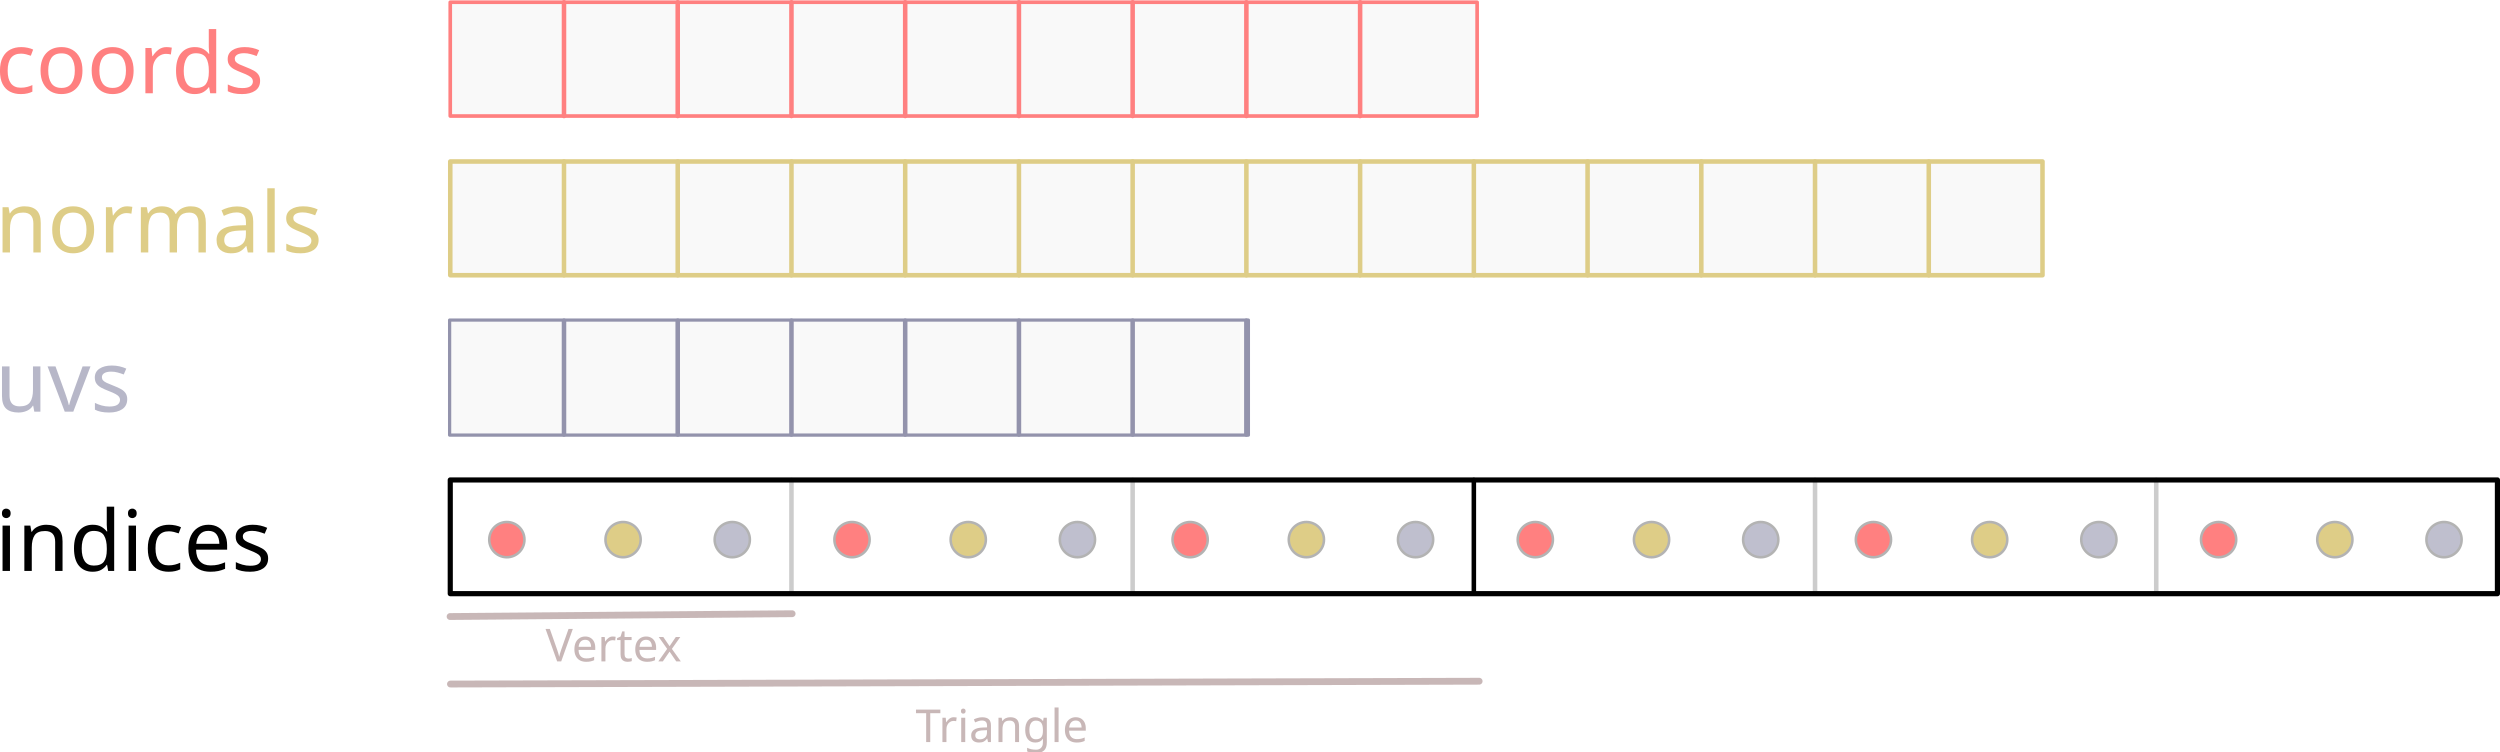
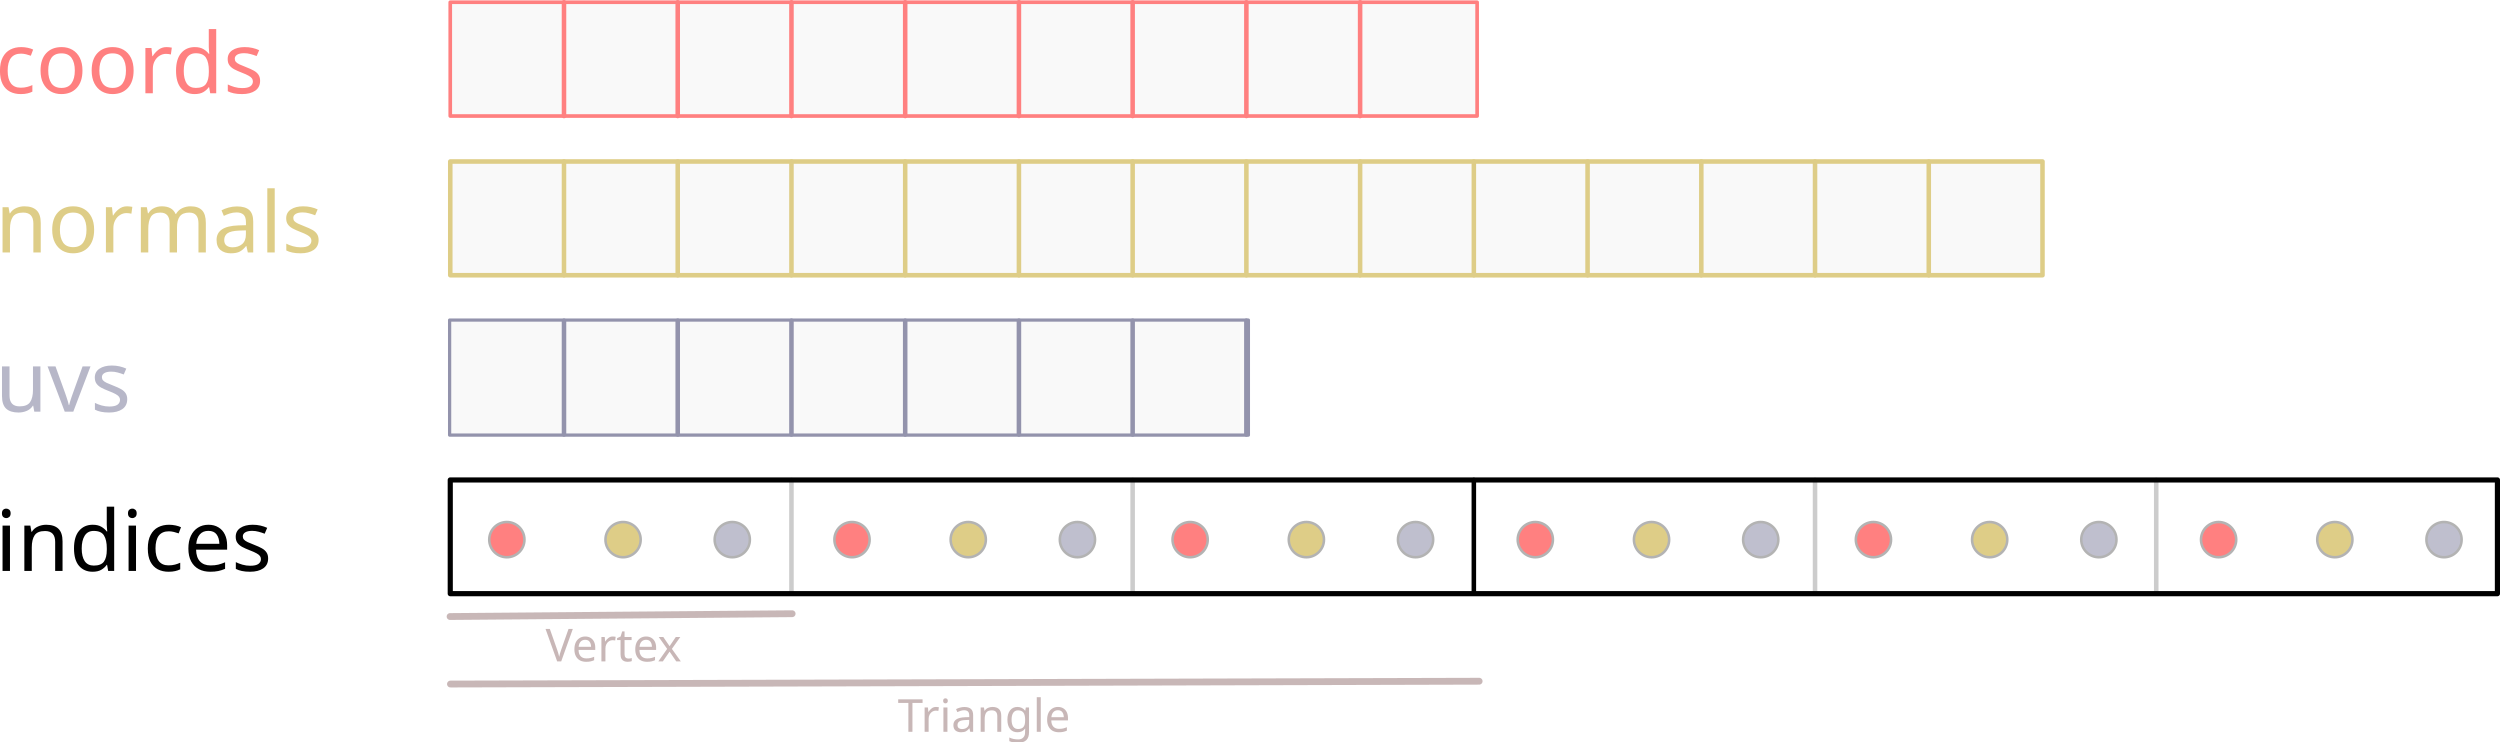
- <svg xmlns="http://www.w3.org/2000/svg" width="709.795" height="213.378" id="svg2" version="1.1">
+ <svg xmlns="http://www.w3.org/2000/svg" width="709.795" height="210.462" id="svg2" version="1.1">
  <defs id="defs4">
    </defs>
  <g id="layer1" transform="translate(-200.0983,-93.15021)">
    <path style="fill:none;stroke:#cccccc;stroke-width:1.292;stroke-linecap:round;stroke-linejoin:round;stroke-miterlimit:4;stroke-opacity:1;stroke-dasharray:none" d="m 812.29,229.415 0,32.29" id="path3035-1-3-9" />
    <path style="fill:#ececec;stroke:#cccccc;stroke-width:1.292;stroke-linecap:round;stroke-linejoin:round;stroke-miterlimit:4;stroke-opacity:1;stroke-dasharray:none" d="m 424.806,229.415 0,32.29" id="path2999-7-7" />
    <path style="fill:#000000;stroke:#cccccc;stroke-width:1.292;stroke-linecap:round;stroke-linejoin:round;stroke-miterlimit:4;stroke-opacity:1;stroke-dasharray:none" d="m 521.677,229.415 0,32.29" id="path3011-8-6" />
    <path style="fill:none;stroke:#000000;stroke-width:1.292;stroke-linecap:round;stroke-linejoin:round;stroke-miterlimit:4;stroke-opacity:1;stroke-dasharray:none" d="m 618.548,229.415 0,32.29" id="path3023-9-3" />
    <path style="fill:none;stroke:#cccccc;stroke-width:1.292;stroke-linecap:round;stroke-linejoin:round;stroke-miterlimit:4;stroke-opacity:1;stroke-dasharray:none" d="m 715.419,229.415 0,32.29" id="path3035-1-3" />
    <path style="fill:#f9f9f9;stroke:#9393ac;stroke-width:0.92;stroke-linecap:round;stroke-linejoin:round;stroke-miterlimit:4;stroke-opacity:1;stroke-dasharray:none" d="m 327.75,184.023 226.79,0 0,32.662 -226.79,0 0,-32.662" id="path2987-8" />
    <path style="fill:#f9f9f9;stroke:#9393ac;stroke-width:1.292;stroke-linecap:round;stroke-linejoin:round;stroke-miterlimit:4;stroke-opacity:1;stroke-dasharray:none" d="m 360.226,184.209 0,32.29" id="path2991-3" />
    <path style="fill:#f9f9f9;stroke:#9393ac;stroke-width:1.292;stroke-linecap:round;stroke-linejoin:round;stroke-miterlimit:4;stroke-opacity:1;stroke-dasharray:none" d="m 392.516,184.209 0,32.29" id="path2995-3" />
    <path style="fill:#f9f9f9;stroke:#9393ac;stroke-width:1.292;stroke-linecap:round;stroke-linejoin:round;stroke-miterlimit:4;stroke-opacity:1;stroke-dasharray:none" d="m 424.806,184.209 0,32.29" id="path2999-7" />
    <path style="fill:#f9f9f9;stroke:#9393ac;stroke-width:1.292;stroke-linecap:round;stroke-linejoin:round;stroke-miterlimit:4;stroke-opacity:1;stroke-dasharray:none" d="m 457.097,184.209 0,32.29" id="path3003-0" />
    <path style="fill:#f9f9f9;stroke:#9393ac;stroke-width:1.292;stroke-linecap:round;stroke-linejoin:round;stroke-miterlimit:4;stroke-opacity:1;stroke-dasharray:none" d="m 489.387,184.209 0,32.29" id="path3007-9" />
    <path style="fill:#f9f9f9;stroke:#9393ac;stroke-width:1.292;stroke-linecap:round;stroke-linejoin:round;stroke-miterlimit:4;stroke-opacity:1;stroke-dasharray:none" d="m 521.677,184.209 0,32.29" id="path3011-8" />
    <path style="fill:#f9f9f9;stroke:#9393ac;stroke-width:1.292;stroke-linecap:round;stroke-linejoin:round;stroke-miterlimit:4;stroke-opacity:1;stroke-dasharray:none" d="m 553.968,184.209 0,32.29" id="path3015-8" />
    <g transform="matrix(6.458066,0,0,6.458066,-1092.839,-1523.059)" id="g3812-6" style="fill:#f9f9f9;stroke:#decd87;stroke-width:0.2;stroke-miterlimit:4;stroke-dasharray:none">
      <path id="path2987-89" d="m 220,257.362 70,0 0,5 -70,0 0,-5" style="fill:#f9f9f9;stroke:#decd87;stroke-width:0.2;stroke-linecap:round;stroke-linejoin:round;stroke-miterlimit:4;stroke-opacity:1;stroke-dasharray:none" />
      <path id="path2991-6" d="m 225,257.362 0,5" style="fill:#f9f9f9;stroke:#decd87;stroke-width:0.2;stroke-linecap:round;stroke-linejoin:round;stroke-miterlimit:4;stroke-opacity:1;stroke-dasharray:none" />
      <path id="path2995-35" d="m 230,257.362 0,5" style="fill:#f9f9f9;stroke:#decd87;stroke-width:0.2;stroke-linecap:round;stroke-linejoin:round;stroke-miterlimit:4;stroke-opacity:1;stroke-dasharray:none" />
      <path id="path2999-3" d="m 235,257.362 0,5" style="fill:#f9f9f9;stroke:#decd87;stroke-width:0.2;stroke-linecap:round;stroke-linejoin:round;stroke-miterlimit:4;stroke-opacity:1;stroke-dasharray:none" />
      <path id="path3003-3" d="m 240,257.362 0,5" style="fill:#f9f9f9;stroke:#decd87;stroke-width:0.2;stroke-linecap:round;stroke-linejoin:round;stroke-miterlimit:4;stroke-opacity:1;stroke-dasharray:none" />
      <path id="path3007-6" d="m 245,257.362 0,5" style="fill:#f9f9f9;stroke:#decd87;stroke-width:0.2;stroke-linecap:round;stroke-linejoin:round;stroke-miterlimit:4;stroke-opacity:1;stroke-dasharray:none" />
      <path id="path3011-1" d="m 250,257.362 0,5" style="fill:#f9f9f9;stroke:#decd87;stroke-width:0.2;stroke-linecap:round;stroke-linejoin:round;stroke-miterlimit:4;stroke-opacity:1;stroke-dasharray:none" />
      <path id="path3015-1" d="m 255,257.362 0,5" style="fill:#f9f9f9;stroke:#decd87;stroke-width:0.2;stroke-linecap:round;stroke-linejoin:round;stroke-miterlimit:4;stroke-opacity:1;stroke-dasharray:none" />
      <path id="path3019-6" d="m 260,257.362 0,5" style="fill:#f9f9f9;stroke:#decd87;stroke-width:0.2;stroke-linecap:round;stroke-linejoin:round;stroke-miterlimit:4;stroke-opacity:1;stroke-dasharray:none" />
      <path id="path3023-2" d="m 265,257.362 0,5" style="fill:#f9f9f9;stroke:#decd87;stroke-width:0.2;stroke-linecap:round;stroke-linejoin:round;stroke-miterlimit:4;stroke-opacity:1;stroke-dasharray:none" />
      <path id="path3027-8" d="m 270,257.362 0,5" style="fill:#f9f9f9;stroke:#decd87;stroke-width:0.2;stroke-linecap:round;stroke-linejoin:round;stroke-miterlimit:4;stroke-opacity:1;stroke-dasharray:none" />
      <path id="path3031-4" d="m 275,257.362 0,5" style="fill:#f9f9f9;stroke:#decd87;stroke-width:0.2;stroke-linecap:round;stroke-linejoin:round;stroke-miterlimit:4;stroke-opacity:1;stroke-dasharray:none" />
      <path id="path3035-6" d="m 280,257.362 0,5" style="fill:#f9f9f9;stroke:#decd87;stroke-width:0.2;stroke-linecap:round;stroke-linejoin:round;stroke-miterlimit:4;stroke-opacity:1;stroke-dasharray:none" />
      <path id="path3039-2" d="m 285,257.362 0,5" style="fill:#f9f9f9;stroke:#decd87;stroke-width:0.2;stroke-linecap:round;stroke-linejoin:round;stroke-miterlimit:4;stroke-opacity:1;stroke-dasharray:none" />
    </g>
    <text xml:space="preserve" style="font-size:24px;font-style:normal;font-weight:normal;line-height:125%;letter-spacing:0px;word-spacing:0px;fill:#ff8080;fill-opacity:1;stroke:none;font-family:Sans" x="198.774" y="119.628" id="text3993">
      <tspan id="tspan3995" x="198.774" y="119.628" style="font-size:24px;fill:#ff8080">coords</tspan>
    </text>
    <text xml:space="preserve" style="font-size:24px;font-style:normal;font-weight:normal;line-height:125%;letter-spacing:0px;word-spacing:0px;fill:#decd87;fill-opacity:1;stroke:none;font-family:Sans" x="198.774" y="164.835" id="text3993-9">
      <tspan id="tspan3995-9" x="198.774" y="164.835" style="font-size:24px;fill:#decd87">normals</tspan>
    </text>
    <text xml:space="preserve" style="font-size:24px;font-style:normal;font-weight:normal;line-height:125%;letter-spacing:0px;word-spacing:0px;fill:#b7b7c8;fill-opacity:1;stroke:none;font-family:Sans" x="198.774" y="210.041" id="text3993-9-4">
      <tspan id="tspan3995-9-2" x="198.774" y="210.041" style="font-size:24px;fill:#b7b7c8">uvs</tspan>
    </text>
    <text xml:space="preserve" style="font-size:24px;font-style:normal;font-weight:normal;line-height:125%;letter-spacing:0px;word-spacing:0px;fill:#000000;fill-opacity:1;stroke:none;font-family:Sans" x="198.774" y="255.248" id="text4141">
      <tspan id="tspan4143" x="198.774" y="255.248" style="font-size:24px">indices</tspan>
    </text>
    <path style="fill:none;stroke:#000000;stroke-width:1.465;stroke-linecap:round;stroke-linejoin:round;stroke-miterlimit:4;stroke-opacity:1;stroke-dasharray:none" d="m 327.935,229.415 581.226,0 0,32.29 -581.226,0 0,-32.29" id="path2987-8-2" />
    <path style="fill:#f9f9f9;stroke:#ff8080;stroke-width:1.037;stroke-linecap:round;stroke-linejoin:round;stroke-miterlimit:4;stroke-opacity:1;stroke-dasharray:none" d="m 327.931,93.791 291.551,0 0,32.3 -291.551,0 0,-32.3" id="path2987" />
    <path style="fill:#f9f9f9;stroke:#ff8080;stroke-width:1.292;stroke-linecap:round;stroke-linejoin:round;stroke-miterlimit:4;stroke-opacity:1;stroke-dasharray:none" d="m 360.226,93.796 0,32.29" id="path2991" />
    <path style="fill:#f9f9f9;stroke:#ff8080;stroke-width:1.292;stroke-linecap:round;stroke-linejoin:round;stroke-miterlimit:4;stroke-opacity:1;stroke-dasharray:none" d="m 392.516,93.796 0,32.29" id="path2995" />
    <path style="fill:#f9f9f9;stroke:#ff8080;stroke-width:1.292;stroke-linecap:round;stroke-linejoin:round;stroke-miterlimit:4;stroke-opacity:1;stroke-dasharray:none" d="m 424.806,93.796 0,32.29" id="path2999" />
    <path style="fill:#f9f9f9;stroke:#ff8080;stroke-width:1.292;stroke-linecap:round;stroke-linejoin:round;stroke-miterlimit:4;stroke-opacity:1;stroke-dasharray:none" d="m 457.097,93.796 0,32.29" id="path3003" />
    <path style="fill:#f9f9f9;stroke:#ff8080;stroke-width:1.292;stroke-linecap:round;stroke-linejoin:round;stroke-miterlimit:4;stroke-opacity:1;stroke-dasharray:none" d="m 489.387,93.796 0,32.29" id="path3007" />
    <path style="fill:#f9f9f9;stroke:#ff8080;stroke-width:1.292;stroke-linecap:round;stroke-linejoin:round;stroke-miterlimit:4;stroke-opacity:1;stroke-dasharray:none" d="m 521.677,93.796 0,32.29" id="path3011" />
    <path style="fill:#f9f9f9;stroke:#ff8080;stroke-width:1.292;stroke-linecap:round;stroke-linejoin:round;stroke-miterlimit:4;stroke-opacity:1;stroke-dasharray:none" d="m 553.968,93.796 0,32.29" id="path3015" />
    <path style="fill:#f9f9f9;stroke:#ff8080;stroke-width:1.292;stroke-linecap:round;stroke-linejoin:round;stroke-miterlimit:4;stroke-opacity:1;stroke-dasharray:none" d="m 586.258,93.796 0,32.29" id="path3019" />
    <path style="fill:#916f6f;stroke:#c8b7b7;stroke-width:1.937;stroke-linecap:round;stroke-linejoin:round;stroke-miterlimit:4;stroke-opacity:1;stroke-dasharray:none" d="m 327.989,287.362 292.065,-0.802" id="path4723" />
-     <text xml:space="preserve" style="font-size:12.916px;font-style:normal;font-weight:normal;line-height:125%;letter-spacing:0px;word-spacing:0px;fill:#c8b7b7;fill-opacity:1;stroke:none;font-family:Sans" x="460.038" y="303.842" id="text4727">
-       <tspan id="tspan4729" x="460.038" y="303.842" style="font-size:12.916px;fill:#c8b7b7;fill-opacity:1">Triangle</tspan>
+     <text xml:space="preserve" style="font-size:12.916px;font-style:normal;font-weight:normal;line-height:125%;letter-spacing:0px;word-spacing:0px;fill:#c8b7b7;fill-opacity:1;stroke:none;font-family:Sans" x="454.984" y="300.925" id="text4727">
+       <tspan id="tspan4729" x="454.984" y="300.925" style="font-size:12.916px;fill:#c8b7b7;fill-opacity:1">Triangle</tspan>
    </text>
    <flowRoot xml:space="preserve" id="flowRoot4766" style="font-size:40px;font-style:normal;font-weight:normal;line-height:125%;letter-spacing:0px;word-spacing:0px;fill:#000000;fill-opacity:1;stroke:none;font-family:Sans" transform="translate(200.2246,93.15021)">
      <flowRegion id="flowRegion4768">
        <rect id="rect4770" width="114.286" height="154.286" x="-79.286" y="-16.535" />
      </flowRegion>
      <flowPara id="flowPara4772" />
    </flowRoot>
    <path style="fill:#ff8080;fill-opacity:1;fill-rule:nonzero;stroke:#b3b3b3;stroke-width:0.728;stroke-linecap:round;stroke-linejoin:round;stroke-miterlimit:4;stroke-opacity:1;stroke-dasharray:none;stroke-dashoffset:0" id="path3235" d="m 149.902,154.212 c 0,2.761 -2.239,5 -5,5 -2.761,0 -5,-2.239 -5,-5 0,-2.761 2.239,-5 5,-5 2.761,0 5,2.239 5,5 z" transform="translate(199.0983,92.15022)" />
    <path style="fill:#decd87;fill-opacity:1;fill-rule:nonzero;stroke:#b3b3b3;stroke-width:0.728;stroke-linecap:round;stroke-linejoin:round;stroke-miterlimit:4;stroke-opacity:1;stroke-dasharray:none;stroke-dashoffset:0" id="path3235-6" d="m 149.902,154.212 c 0,2.761 -2.239,5 -5,5 -2.761,0 -5,-2.239 -5,-5 0,-2.761 2.239,-5 5,-5 2.761,0 5,2.239 5,5 z" transform="translate(232.0983,92.15022)" />
    <path style="fill:#bfbfce;fill-opacity:1;fill-rule:nonzero;stroke:#b3b3b3;stroke-width:0.728;stroke-linecap:round;stroke-linejoin:round;stroke-miterlimit:4;stroke-opacity:1;stroke-dasharray:none;stroke-dashoffset:0" id="path3235-3" d="m 149.902,154.212 c 0,2.761 -2.239,5 -5,5 -2.761,0 -5,-2.239 -5,-5 0,-2.761 2.239,-5 5,-5 2.761,0 5,2.239 5,5 z" transform="translate(263.0983,92.15022)" />
    <path style="fill:#ff8080;fill-opacity:1;fill-rule:nonzero;stroke:#b3b3b3;stroke-width:0.728;stroke-linecap:round;stroke-linejoin:round;stroke-miterlimit:4;stroke-opacity:1;stroke-dasharray:none;stroke-dashoffset:0" id="path3235-0" d="m 149.902,154.212 c 0,2.761 -2.239,5 -5,5 -2.761,0 -5,-2.239 -5,-5 0,-2.761 2.239,-5 5,-5 2.761,0 5,2.239 5,5 z" transform="translate(297.0983,92.15022)" />
    <path style="fill:#decd87;fill-opacity:1;fill-rule:nonzero;stroke:#b3b3b3;stroke-width:0.728;stroke-linecap:round;stroke-linejoin:round;stroke-miterlimit:4;stroke-opacity:1;stroke-dasharray:none;stroke-dashoffset:0" id="path3235-6-7" d="m 149.902,154.212 c 0,2.761 -2.239,5 -5,5 -2.761,0 -5,-2.239 -5,-5 0,-2.761 2.239,-5 5,-5 2.761,0 5,2.239 5,5 z" transform="translate(330.0983,92.15022)" />
    <path style="fill:#bfbfce;fill-opacity:1;fill-rule:nonzero;stroke:#b3b3b3;stroke-width:0.728;stroke-linecap:round;stroke-linejoin:round;stroke-miterlimit:4;stroke-opacity:1;stroke-dasharray:none;stroke-dashoffset:0" id="path3235-3-9" d="m 149.902,154.212 c 0,2.761 -2.239,5 -5,5 -2.761,0 -5,-2.239 -5,-5 0,-2.761 2.239,-5 5,-5 2.761,0 5,2.239 5,5 z" transform="translate(361.0983,92.15022)" />
    <path style="fill:#ff8080;fill-opacity:1;fill-rule:nonzero;stroke:#b3b3b3;stroke-width:0.728;stroke-linecap:round;stroke-linejoin:round;stroke-miterlimit:4;stroke-opacity:1;stroke-dasharray:none;stroke-dashoffset:0" id="path3235-8" d="m 149.902,154.212 c 0,2.761 -2.239,5 -5,5 -2.761,0 -5,-2.239 -5,-5 0,-2.761 2.239,-5 5,-5 2.761,0 5,2.239 5,5 z" transform="translate(393.0983,92.15022)" />
    <path style="fill:#decd87;fill-opacity:1;fill-rule:nonzero;stroke:#b3b3b3;stroke-width:0.728;stroke-linecap:round;stroke-linejoin:round;stroke-miterlimit:4;stroke-opacity:1;stroke-dasharray:none;stroke-dashoffset:0" id="path3235-6-5" d="m 149.902,154.212 c 0,2.761 -2.239,5 -5,5 -2.761,0 -5,-2.239 -5,-5 0,-2.761 2.239,-5 5,-5 2.761,0 5,2.239 5,5 z" transform="translate(426.0983,92.15022)" />
    <path style="fill:#bfbfce;fill-opacity:1;fill-rule:nonzero;stroke:#b3b3b3;stroke-width:0.728;stroke-linecap:round;stroke-linejoin:round;stroke-miterlimit:4;stroke-opacity:1;stroke-dasharray:none;stroke-dashoffset:0" id="path3235-3-8" d="m 149.902,154.212 c 0,2.761 -2.239,5 -5,5 -2.761,0 -5,-2.239 -5,-5 0,-2.761 2.239,-5 5,-5 2.761,0 5,2.239 5,5 z" transform="translate(457.0983,92.15022)" />
    <path style="fill:#ff8080;fill-opacity:1;fill-rule:nonzero;stroke:#b3b3b3;stroke-width:0.728;stroke-linecap:round;stroke-linejoin:round;stroke-miterlimit:4;stroke-opacity:1;stroke-dasharray:none;stroke-dashoffset:0" id="path3235-0-9" d="m 149.902,154.212 c 0,2.761 -2.239,5 -5,5 -2.761,0 -5,-2.239 -5,-5 0,-2.761 2.239,-5 5,-5 2.761,0 5,2.239 5,5 z" transform="translate(491.0983,92.15022)" />
    <path style="fill:#decd87;fill-opacity:1;fill-rule:nonzero;stroke:#b3b3b3;stroke-width:0.728;stroke-linecap:round;stroke-linejoin:round;stroke-miterlimit:4;stroke-opacity:1;stroke-dasharray:none;stroke-dashoffset:0" id="path3235-6-7-3" d="m 149.902,154.212 c 0,2.761 -2.239,5 -5,5 -2.761,0 -5,-2.239 -5,-5 0,-2.761 2.239,-5 5,-5 2.761,0 5,2.239 5,5 z" transform="translate(524.0983,92.15022)" />
    <path style="fill:#bfbfce;fill-opacity:1;fill-rule:nonzero;stroke:#b3b3b3;stroke-width:0.728;stroke-linecap:round;stroke-linejoin:round;stroke-miterlimit:4;stroke-opacity:1;stroke-dasharray:none;stroke-dashoffset:0" id="path3235-3-9-9" d="m 149.902,154.212 c 0,2.761 -2.239,5 -5,5 -2.761,0 -5,-2.239 -5,-5 0,-2.761 2.239,-5 5,-5 2.761,0 5,2.239 5,5 z" transform="translate(555.0983,92.15022)" />
    <path style="fill:#ff8080;fill-opacity:1;fill-rule:nonzero;stroke:#b3b3b3;stroke-width:0.728;stroke-linecap:round;stroke-linejoin:round;stroke-miterlimit:4;stroke-opacity:1;stroke-dasharray:none;stroke-dashoffset:0" id="path3235-7" d="m 149.902,154.212 c 0,2.761 -2.239,5 -5,5 -2.761,0 -5,-2.239 -5,-5 0,-2.761 2.239,-5 5,-5 2.761,0 5,2.239 5,5 z" transform="translate(587.0983,92.15022)" />
    <path style="fill:#decd87;fill-opacity:1;fill-rule:nonzero;stroke:#b3b3b3;stroke-width:0.728;stroke-linecap:round;stroke-linejoin:round;stroke-miterlimit:4;stroke-opacity:1;stroke-dasharray:none;stroke-dashoffset:0" id="path3235-6-3" d="m 149.902,154.212 c 0,2.761 -2.239,5 -5,5 -2.761,0 -5,-2.239 -5,-5 0,-2.761 2.239,-5 5,-5 2.761,0 5,2.239 5,5 z" transform="translate(620.0983,92.15022)" />
    <path style="fill:#bfbfce;fill-opacity:1;fill-rule:nonzero;stroke:#b3b3b3;stroke-width:0.728;stroke-linecap:round;stroke-linejoin:round;stroke-miterlimit:4;stroke-opacity:1;stroke-dasharray:none;stroke-dashoffset:0" id="path3235-3-3" d="m 149.902,154.212 c 0,2.761 -2.239,5 -5,5 -2.761,0 -5,-2.239 -5,-5 0,-2.761 2.239,-5 5,-5 2.761,0 5,2.239 5,5 z" transform="translate(651.0983,92.15022)" />
    <path style="fill:#ff8080;fill-opacity:1;fill-rule:nonzero;stroke:#b3b3b3;stroke-width:0.728;stroke-linecap:round;stroke-linejoin:round;stroke-miterlimit:4;stroke-opacity:1;stroke-dasharray:none;stroke-dashoffset:0" id="path3235-0-1" d="m 149.902,154.212 c 0,2.761 -2.239,5 -5,5 -2.761,0 -5,-2.239 -5,-5 0,-2.761 2.239,-5 5,-5 2.761,0 5,2.239 5,5 z" transform="translate(685.0983,92.15022)" />
    <path style="fill:#decd87;fill-opacity:1;fill-rule:nonzero;stroke:#b3b3b3;stroke-width:0.728;stroke-linecap:round;stroke-linejoin:round;stroke-miterlimit:4;stroke-opacity:1;stroke-dasharray:none;stroke-dashoffset:0" id="path3235-6-7-7" d="m 149.902,154.212 c 0,2.761 -2.239,5 -5,5 -2.761,0 -5,-2.239 -5,-5 0,-2.761 2.239,-5 5,-5 2.761,0 5,2.239 5,5 z" transform="translate(718.0983,92.15022)" />
    <path style="fill:#bfbfce;fill-opacity:1;fill-rule:nonzero;stroke:#b3b3b3;stroke-width:0.728;stroke-linecap:round;stroke-linejoin:round;stroke-miterlimit:4;stroke-opacity:1;stroke-dasharray:none;stroke-dashoffset:0" id="path3235-3-9-94" d="m 149.902,154.212 c 0,2.761 -2.239,5 -5,5 -2.761,0 -5,-2.239 -5,-5 0,-2.761 2.239,-5 5,-5 2.761,0 5,2.239 5,5 z" transform="translate(749.0983,92.15022)" />
    <path style="fill:#916f6f;stroke:#c8b7b7;stroke-width:1.937;stroke-linecap:round;stroke-linejoin:round;stroke-miterlimit:4;stroke-opacity:1;stroke-dasharray:none" d="M 327.882,268.196 425,267.394" id="path4723-7" />
    <text xml:space="preserve" style="font-size:12.916px;font-style:normal;font-weight:normal;line-height:125%;letter-spacing:0px;word-spacing:0px;fill:#c8b7b7;fill-opacity:1;stroke:none;font-family:Sans" x="354.984" y="280.925" id="text4727-7">
      <tspan id="tspan4729-9" x="354.984" y="280.925" style="font-size:12.916px;fill:#c8b7b7;fill-opacity:1">Vertex</tspan>
    </text>
  </g>
</svg>
